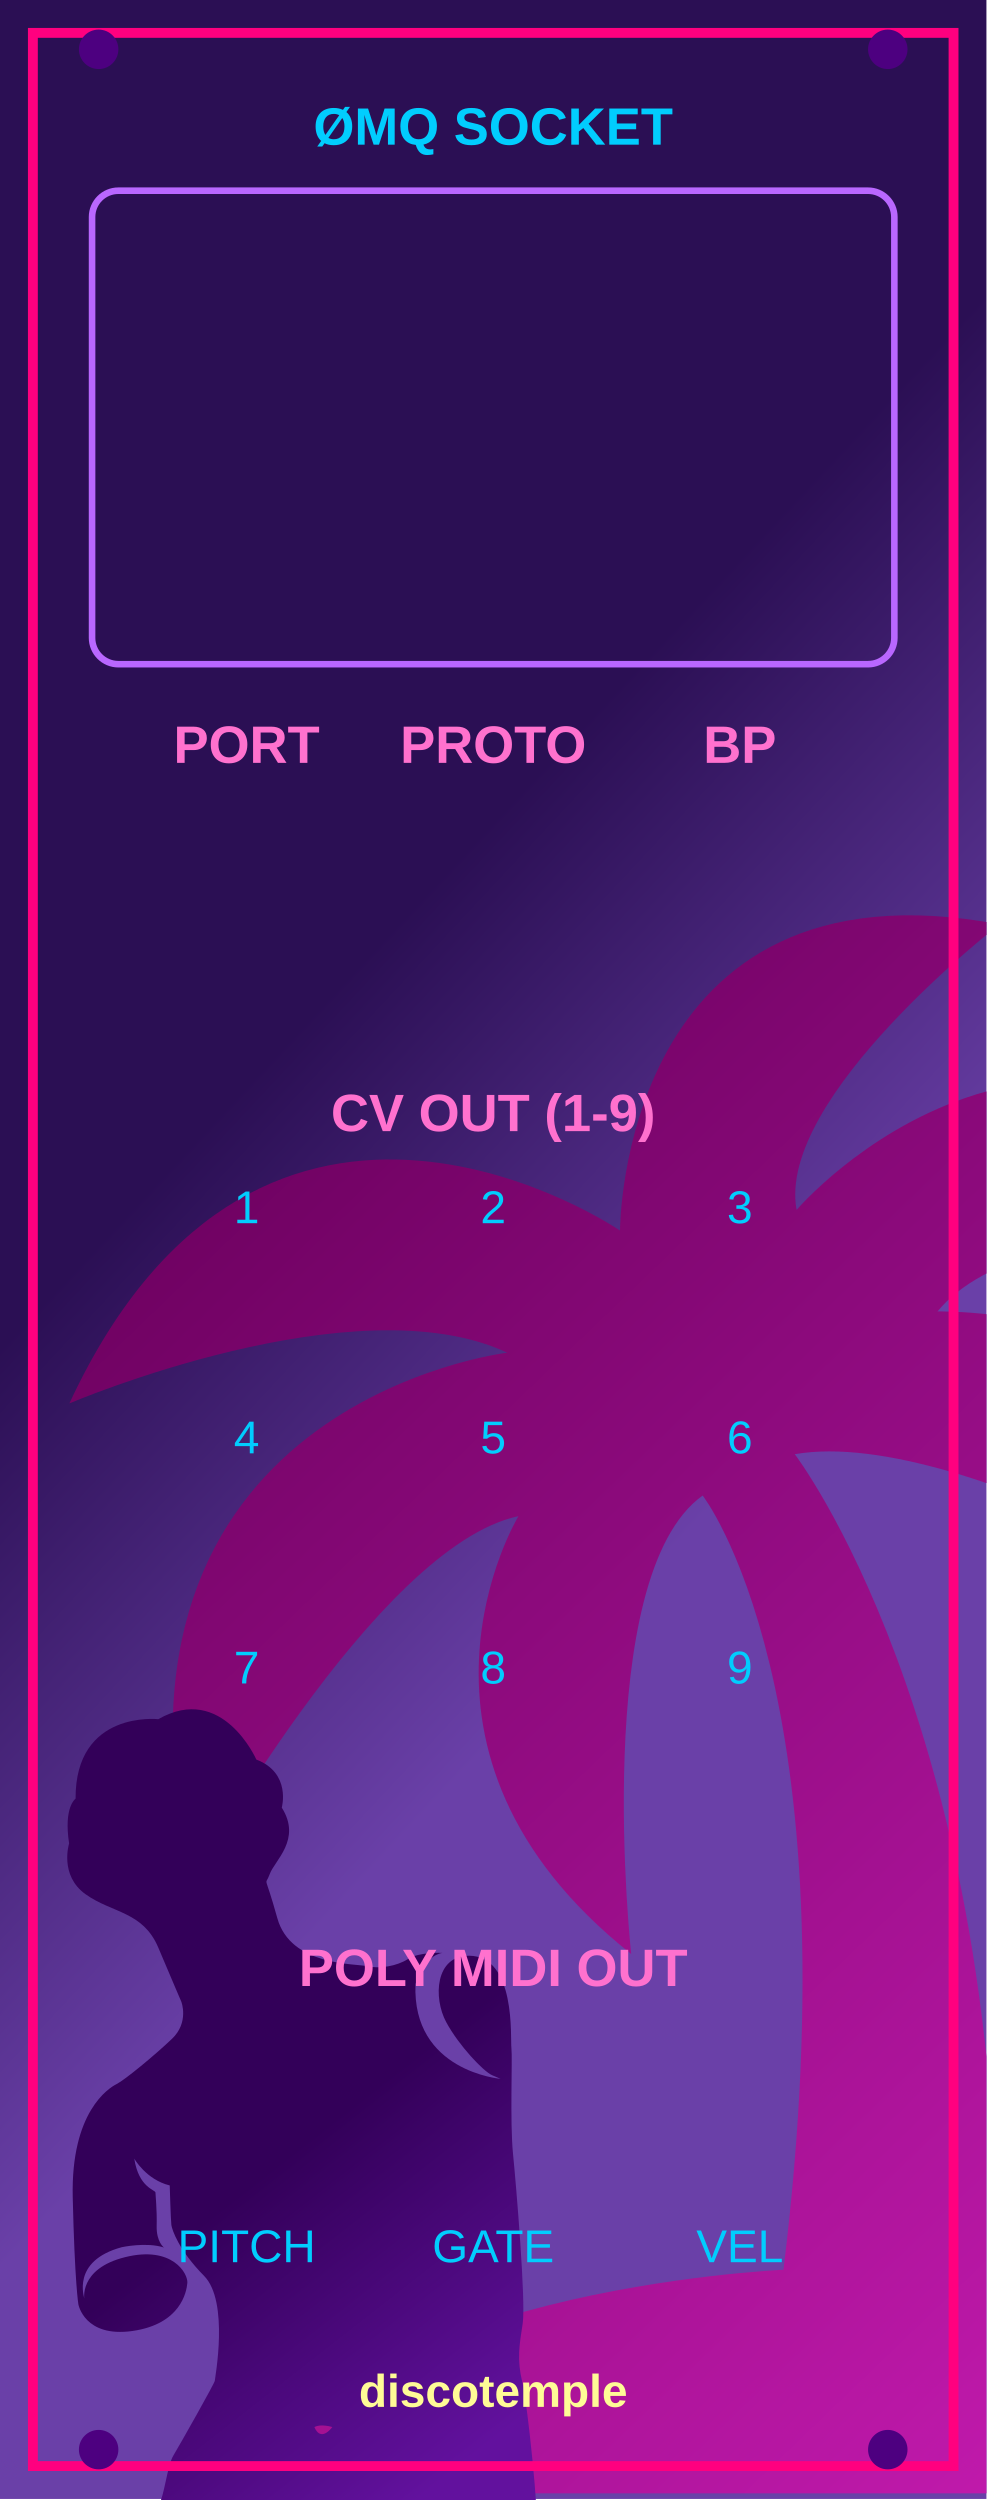
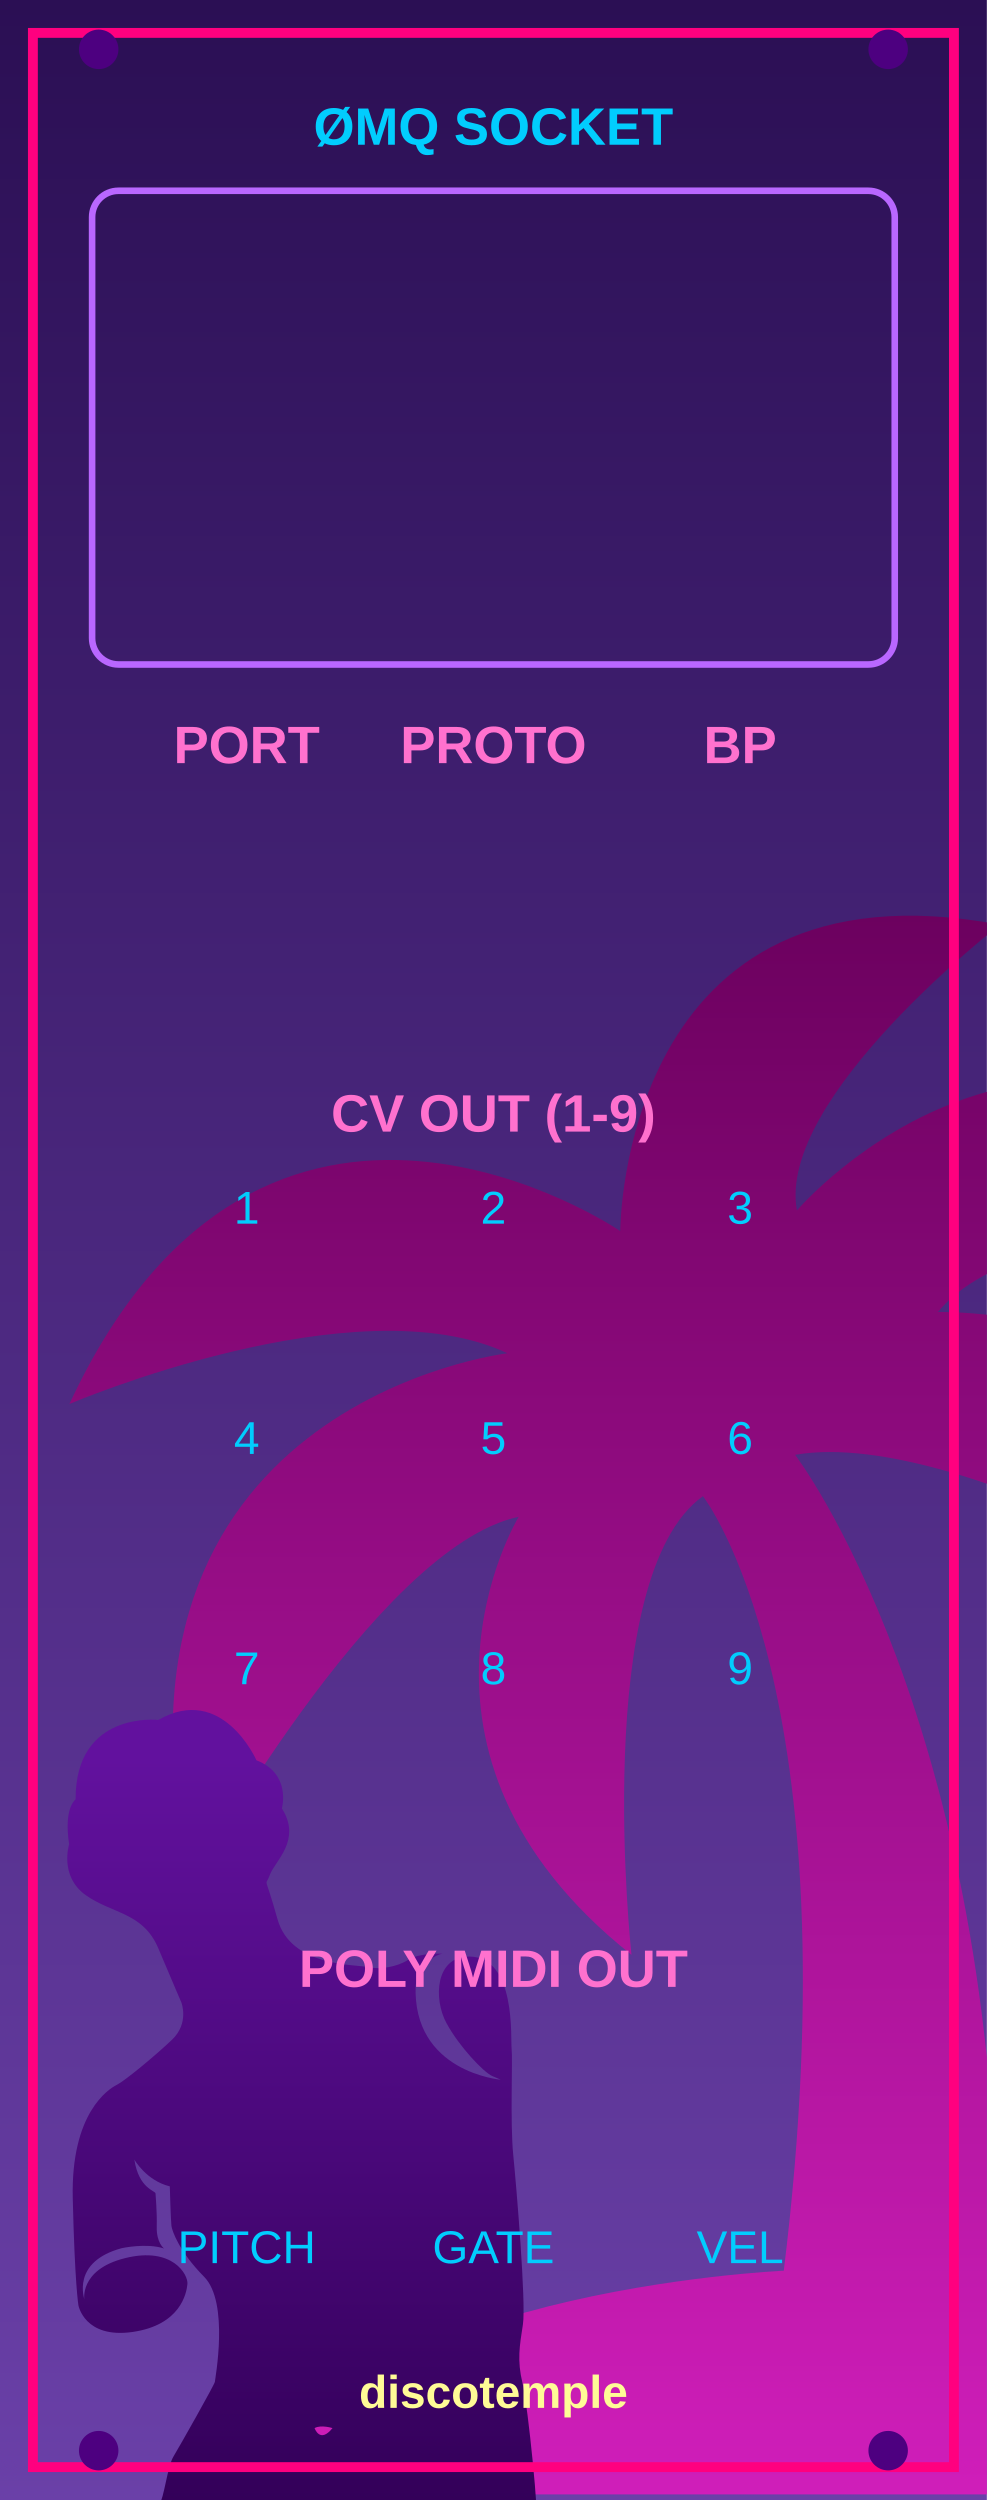
- <svg xmlns="http://www.w3.org/2000/svg" width="100%" height="100%" viewBox="0 0 625 1584" version="1.1" xml:space="preserve" style="fill-rule:evenodd;clip-rule:evenodd;">
-   <rect x="0" y="0" width="625" height="1583.333" style="fill:url(#_Linear1);" />
-   <clipPath id="_clip2">
-     <rect x="-148.91" y="559.39" width="773.91" height="1023.943" />
-   </clipPath>
-   <g clip-path="url(#_clip2)">
-     <path d="M638.121,1444.041l-5.953,0c0,-354.82 -128.6,-522.663 -128.6,-522.663c109.529,-19.069 335.746,122.647 335.746,122.647c-5.953,-219.052 -245.294,-213.099 -245.294,-213.099c58.322,-71.438 273.845,-51.207 273.845,-51.207c-197.669,-207.146 -363.143,-13.116 -363.143,-13.116c-13.116,-71.438 128.6,-180.964 128.6,-180.964c-240.496,-45.3 -240.496,194.037 -240.496,194.037c0,0 -226.22,-154.782 -348.867,109.529c-0,0 180.964,-77.391 277.429,-32.138c0,0 -271.476,32.138 -200.038,335.746c0,0 116.691,-213.099 207.146,-232.173c0,0 -90.507,148.829 71.438,277.429c0,0 -26.184,-239.341 45.254,-290.49c0,0 96.46,122.647 51.207,490.528c0,0 -290.49,13.116 -322.685,141.661l744.145,0c-1.163,0 -59.485,-122.647 -279.751,-135.708l0.017,-0.019Z" style="fill:url(#_Linear3);fill-rule:nonzero;" />
-   </g>
-   <path d="M162.421,1114.871c22.251,8.444 16.114,30.437 16.114,30.437c12.791,20.202 -4.605,33.501 -7.669,42.195c-3.073,8.685 -3.589,-2.565 4.855,27.863c8.436,30.428 49.348,28.646 57.026,30.428c7.669,1.79 18.661,0 25.823,-4.596c7.162,-4.614 21.726,-3.839 21.726,-3.839c-11.758,1.79 -17.035,19.789 -17.035,19.789c-2.315,55.296 53.867,59.995 53.867,59.995l-5.363,-2.315c-5.38,-2.307 -21.011,-18.687 -29.068,-33.639c-8.289,-15.373 -6.998,-42.186 14.487,-42.048c30.015,0.181 26.081,52.412 26.847,58.549c0.766,6.137 -1.016,46.542 1.016,66.993c2.049,20.452 8.186,93.849 6.137,107.406c-2.04,13.548 -3.83,22.509 -0.241,37.331c3.564,14.84 10.742,88.22 8.702,87.695c-2.049,-0.516 -8.186,0 -37.082,2.815c-28.905,2.806 -36.583,11.749 -48.332,14.315c-11.775,2.556 -25.573,4.106 -31.461,6.637c-5.87,2.565 -23.258,9.968 -32.718,12.283c-9.468,2.315 -24.549,8.702 -29.154,11.001c-4.605,2.298 -11.508,6.12 -16.363,8.169c-4.855,2.04 -19.953,4.596 -25.057,4.846c-5.113,0.258 -11.001,3.064 -15.347,3.839c-4.347,0.757 -24.807,14.323 -24.807,14.323c-1.532,-41.059 18.42,-85.173 21.485,-89.003c3.064,-3.83 5.173,-24.17 9.012,-30.48c3.83,-6.335 26.271,-46.034 26.271,-47.385c0,-1.343 9.305,-50.2 -6.809,-66.494c-16.105,-16.303 -20.323,-29.344 -20.71,-32.227c-0.387,-2.858 -1.033,-25.057 -1.033,-25.057c-14.952,-3.641 -22.466,-16.983 -22.466,-16.983c2.875,18.61 13.428,19.686 13.428,21.485c0,1.799 1.024,10.871 0.766,21.097c-0.25,10.235 4.605,13.738 4.605,13.738c-0.327,-0.129 2.35,0.775 0,0c-11.121,-3.641 -26.753,-0.198 -26.753,-0.198c-32.287,8.763 -23.619,32.107 -23.619,32.873c0,0.766 -4.089,-19.178 25.823,-26.589c29.92,-7.411 39.897,10.476 39.38,16.363c-0.516,5.879 -4.338,26.081 -34.784,30.437c-30.428,4.338 -34.258,-16.88 -34.258,-16.88c0,0 -2.307,-13.557 -3.581,-67.768c-1.274,-54.211 22.759,-69.292 27.872,-71.857c5.113,-2.565 24.033,-18.145 35.033,-28.638c10.992,-10.476 5.888,-23.525 5.888,-23.525c0,0 -4.855,-11.242 -14.581,-34.258c-9.727,-23.017 -29.154,-21.743 -46.025,-33.759c-16.88,-12.016 -10.484,-32.21 -10.484,-32.21c-3.581,-23.275 4.097,-28.388 4.097,-28.388c-0.258,-56.251 52.421,-50.363 52.421,-50.363c40.628,-23.267 62.121,25.599 62.121,25.599Zm36.815,422.92c0,0 3.288,10.088 11.345,0c0.009,0 -7.248,-2.307 -11.345,0Z" style="fill:url(#_Linear4);fill-rule:nonzero;" />
-   <rect x="20.833" y="20.833" width="583.333" height="1541.667" style="fill:none;stroke:#ff007f;stroke-width:6.25px;" />
-   <path d="M566.667,137.5l0,266.667c0,9.199 -7.468,16.667 -16.667,16.667l-475,0c-9.199,0 -16.667,-7.468 -16.667,-16.667l0,-266.667c0,-9.199 7.468,-16.667 16.667,-16.667l475,0c9.199,0 16.667,7.468 16.667,16.667Z" style="fill:none;stroke:#b967ff;stroke-width:4.17px;" />
-   <text x="198.608px" y="91.667px" style="font-family:'Arial-BoldMT', 'Arial', sans-serif;font-weight:700;font-size:33.333px;fill:#01cdfe;">ØMQ SOCKET</text>
-   <text x="109.953px" y="483.333px" style="font-family:'Arial-BoldMT', 'Arial', sans-serif;font-weight:700;font-size:33.333px;fill:#ff71ce;">PORT</text>
-   <text x="253.54px" y="483.333px" style="font-family:'Arial-BoldMT', 'Arial', sans-serif;font-weight:700;font-size:33.333px;fill:#ff71ce;">PROT<tspan x="345.532px " y="483.333px ">O</tspan>
-   </text>
-   <text x="445.597px" y="483.333px" style="font-family:'Arial-BoldMT', 'Arial', sans-serif;font-weight:700;font-size:33.333px;fill:#ff71ce;">BP</text>
-   <text x="209.717px" y="716.667px" style="font-family:'Arial-BoldMT', 'Arial', sans-serif;font-weight:700;font-size:33.333px;fill:#ff71ce;">CV OUT (1-9)</text>
-   <text x="148.139px" y="775px" style="font-family:'ArialMT', 'Arial', sans-serif;font-size:29.167px;fill:#01cdfe;">1</text>
-   <text x="304.389px" y="775px" style="font-family:'ArialMT', 'Arial', sans-serif;font-size:29.167px;fill:#01cdfe;">2</text>
-   <text x="460.639px" y="775px" style="font-family:'ArialMT', 'Arial', sans-serif;font-size:29.167px;fill:#01cdfe;">3</text>
-   <text x="148.139px" y="920.833px" style="font-family:'ArialMT', 'Arial', sans-serif;font-size:29.167px;fill:#01cdfe;">4</text>
-   <text x="304.389px" y="920.833px" style="font-family:'ArialMT', 'Arial', sans-serif;font-size:29.167px;fill:#01cdfe;">5</text>
-   <text x="460.639px" y="920.833px" style="font-family:'ArialMT', 'Arial', sans-serif;font-size:29.167px;fill:#01cdfe;">6</text>
-   <text x="148.139px" y="1066.667px" style="font-family:'ArialMT', 'Arial', sans-serif;font-size:29.167px;fill:#01cdfe;">7</text>
-   <text x="304.389px" y="1066.667px" style="font-family:'ArialMT', 'Arial', sans-serif;font-size:29.167px;fill:#01cdfe;">8</text>
-   <text x="460.639px" y="1066.667px" style="font-family:'ArialMT', 'Arial', sans-serif;font-size:29.167px;fill:#01cdfe;">9</text>
-   <text x="189.331px" y="1258.333px" style="font-family:'Arial-BoldMT', 'Arial', sans-serif;font-weight:700;font-size:33.333px;fill:#ff71ce;">POL<tspan x="254.793px 276.424px 285.685px " y="1258.333px 1258.333px 1258.333px ">Y M</tspan>IDI OUT</text>
-   <text x="112.5px" y="1433.333px" style="font-family:'ArialMT', 'Arial', sans-serif;font-size:29.167px;fill:#01cdfe;">PITCH</text>
-   <text x="273.877px" y="1433.333px" style="font-family:'ArialMT', 'Arial', sans-serif;font-size:29.167px;fill:#01cdfe;">GA<tspan x="313.853px 331.669px " y="1433.333px 1433.333px ">TE</tspan>
-   </text>
-   <text x="441.186px" y="1433.333px" style="font-family:'ArialMT', 'Arial', sans-serif;font-size:29.167px;fill:#01cdfe;">VEL</text>
-   <text x="227.407px" y="1525px" style="font-family:'Arial-BoldMT', 'Arial', sans-serif;font-weight:700;font-size:29.167px;fill:#fffb96;">discotemple</text>
-   <circle cx="62.5" cy="31.25" r="12.5" style="fill:#4d0080;" />
-   <circle cx="562.5" cy="31.25" r="12.5" style="fill:#4d0080;" />
-   <circle cx="62.5" cy="1552.083" r="12.5" style="fill:#4d0080;" />
-   <circle cx="562.5" cy="1552.083" r="12.5" style="fill:#4d0080;" />
+ <svg xmlns="http://www.w3.org/2000/svg" width="100%" height="100%" viewBox="0 0 150 380" version="1.1" xml:space="preserve" style="fill-rule:evenodd;clip-rule:evenodd;">
  <defs>
-     <linearGradient id="_Linear1" x1="0" y1="0" x2="1" y2="0" gradientUnits="userSpaceOnUse" gradientTransform="matrix(290.2652,272.5557,-272.5557,290.2652,0,853.5296)">
+     <linearGradient id="_Linear1" x1="0" y1="0" x2="0" y2="1584" gradientUnits="userSpaceOnUse">
      <stop offset="0" style="stop-color:#2b0f54;stop-opacity:1" />
      <stop offset="1" style="stop-color:#6a40a8;stop-opacity:1" />
    </linearGradient>
-     <linearGradient id="_Linear3" x1="0" y1="0" x2="1" y2="0" gradientUnits="userSpaceOnUse" gradientTransform="matrix(839.738,879.2617,-879.2617,839.738,55.44758,724.448)">
+     <linearGradient id="_Linear3" x1="0" y1="559" x2="0" y2="1584" gradientUnits="userSpaceOnUse">
      <stop offset="0" style="stop-color:#6a005d;stop-opacity:1" />
      <stop offset="1" style="stop-color:#d01eba;stop-opacity:1" />
    </linearGradient>
-     <linearGradient id="_Linear4" x1="0" y1="0" x2="1" y2="0" gradientUnits="userSpaceOnUse" gradientTransform="matrix(-136.5315,-175.2357,175.2357,-136.5315,301.7025,1554.402)">
+     <linearGradient id="_Linear4" x1="0" y1="1114" x2="0" y2="1584" gradientUnits="userSpaceOnUse">
      <stop offset="0" style="stop-color:#62119e;stop-opacity:1" />
      <stop offset="1" style="stop-color:#330059;stop-opacity:1" />
    </linearGradient>
  </defs>
+   <g transform="scale(0.24)">
+     <rect x="0" y="0" width="625" height="1583.333" style="fill:url(#_Linear1);" />
+     <clipPath id="_clip2">
+       <rect x="-148.91" y="559.39" width="773.91" height="1023.943" />
+     </clipPath>
+     <g clip-path="url(#_clip2)">
+       <path d="M638.121,1444.041l-5.953,0c0,-354.82 -128.6,-522.663 -128.6,-522.663c109.529,-19.069 335.746,122.647 335.746,122.647c-5.953,-219.052 -245.294,-213.099 -245.294,-213.099c58.322,-71.438 273.845,-51.207 273.845,-51.207c-197.669,-207.146 -363.143,-13.116 -363.143,-13.116c-13.116,-71.438 128.6,-180.964 128.6,-180.964c-240.496,-45.3 -240.496,194.037 -240.496,194.037c0,0 -226.22,-154.782 -348.867,109.529c-0,0 180.964,-77.391 277.429,-32.138c0,0 -271.476,32.138 -200.038,335.746c0,0 116.691,-213.099 207.146,-232.173c0,0 -90.507,148.829 71.438,277.429c0,0 -26.184,-239.341 45.254,-290.49c0,0 96.46,122.647 51.207,490.528c0,0 -290.49,13.116 -322.685,141.661l744.145,0c-1.163,0 -59.485,-122.647 -279.751,-135.708l0.017,-0.019Z" style="fill:url(#_Linear3);fill-rule:nonzero;" />
+     </g>
+     <path d="M162.421,1114.871c22.251,8.444 16.114,30.437 16.114,30.437c12.791,20.202 -4.605,33.501 -7.669,42.195c-3.073,8.685 -3.589,-2.565 4.855,27.863c8.436,30.428 49.348,28.646 57.026,30.428c7.669,1.79 18.661,0 25.823,-4.596c7.162,-4.614 21.726,-3.839 21.726,-3.839c-11.758,1.79 -17.035,19.789 -17.035,19.789c-2.315,55.296 53.867,59.995 53.867,59.995l-5.363,-2.315c-5.38,-2.307 -21.011,-18.687 -29.068,-33.639c-8.289,-15.373 -6.998,-42.186 14.487,-42.048c30.015,0.181 26.081,52.412 26.847,58.549c0.766,6.137 -1.016,46.542 1.016,66.993c2.049,20.452 8.186,93.849 6.137,107.406c-2.04,13.548 -3.83,22.509 -0.241,37.331c3.564,14.84 10.742,88.22 8.702,87.695c-2.049,-0.516 -8.186,0 -37.082,2.815c-28.905,2.806 -36.583,11.749 -48.332,14.315c-11.775,2.556 -25.573,4.106 -31.461,6.637c-5.87,2.565 -23.258,9.968 -32.718,12.283c-9.468,2.315 -24.549,8.702 -29.154,11.001c-4.605,2.298 -11.508,6.12 -16.363,8.169c-4.855,2.04 -19.953,4.596 -25.057,4.846c-5.113,0.258 -11.001,3.064 -15.347,3.839c-4.347,0.757 -24.807,14.323 -24.807,14.323c-1.532,-41.059 18.42,-85.173 21.485,-89.003c3.064,-3.83 5.173,-24.17 9.012,-30.48c3.83,-6.335 26.271,-46.034 26.271,-47.385c0,-1.343 9.305,-50.2 -6.809,-66.494c-16.105,-16.303 -20.323,-29.344 -20.71,-32.227c-0.387,-2.858 -1.033,-25.057 -1.033,-25.057c-14.952,-3.641 -22.466,-16.983 -22.466,-16.983c2.875,18.61 13.428,19.686 13.428,21.485c0,1.799 1.024,10.871 0.766,21.097c-0.25,10.235 4.605,13.738 4.605,13.738c-0.327,-0.129 2.35,0.775 0,0c-11.121,-3.641 -26.753,-0.198 -26.753,-0.198c-32.287,8.763 -23.619,32.107 -23.619,32.873c0,0.766 -4.089,-19.178 25.823,-26.589c29.92,-7.411 39.897,10.476 39.38,16.363c-0.516,5.879 -4.338,26.081 -34.784,30.437c-30.428,4.338 -34.258,-16.88 -34.258,-16.88c0,0 -2.307,-13.557 -3.581,-67.768c-1.274,-54.211 22.759,-69.292 27.872,-71.857c5.113,-2.565 24.033,-18.145 35.033,-28.638c10.992,-10.476 5.888,-23.525 5.888,-23.525c0,0 -4.855,-11.242 -14.581,-34.258c-9.727,-23.017 -29.154,-21.743 -46.025,-33.759c-16.88,-12.016 -10.484,-32.21 -10.484,-32.21c-3.581,-23.275 4.097,-28.388 4.097,-28.388c-0.258,-56.251 52.421,-50.363 52.421,-50.363c40.628,-23.267 62.121,25.599 62.121,25.599Zm36.815,422.92c0,0 3.288,10.088 11.345,0c0.009,0 -7.248,-2.307 -11.345,0Z" style="fill:url(#_Linear4);fill-rule:nonzero;" />
+     <rect x="20.833" y="20.833" width="583.333" height="1541.667" style="fill:none;stroke:#ff007f;stroke-width:6.25px;" />
+     <path d="M566.667,137.5l0,266.667c0,9.199 -7.468,16.667 -16.667,16.667l-475,0c-9.199,0 -16.667,-7.468 -16.667,-16.667l0,-266.667c0,-9.199 7.468,-16.667 16.667,-16.667l475,0c9.199,0 16.667,7.468 16.667,16.667Z" style="fill:none;stroke:#b967ff;stroke-width:4.17px;" />
+     <text x="198.608px" y="91.667px" style="font-family:'Arial-BoldMT', 'Arial', sans-serif;font-weight:700;font-size:33.333px;fill:#01cdfe;">ØMQ SOCKET</text>
+     <text x="109.953px" y="483.333px" style="font-family:'Arial-BoldMT', 'Arial', sans-serif;font-weight:700;font-size:33.333px;fill:#ff71ce;">PORT</text>
+     <text x="253.54px" y="483.333px" style="font-family:'Arial-BoldMT', 'Arial', sans-serif;font-weight:700;font-size:33.333px;fill:#ff71ce;">PROT<tspan x="345.532px " y="483.333px ">O</tspan>
+     </text>
+     <text x="445.597px" y="483.333px" style="font-family:'Arial-BoldMT', 'Arial', sans-serif;font-weight:700;font-size:33.333px;fill:#ff71ce;">BP</text>
+     <text x="209.717px" y="716.667px" style="font-family:'Arial-BoldMT', 'Arial', sans-serif;font-weight:700;font-size:33.333px;fill:#ff71ce;">CV OUT (1-9)</text>
+     <text x="148.139px" y="775px" style="font-family:'ArialMT', 'Arial', sans-serif;font-size:29.167px;fill:#01cdfe;">1</text>
+     <text x="304.389px" y="775px" style="font-family:'ArialMT', 'Arial', sans-serif;font-size:29.167px;fill:#01cdfe;">2</text>
+     <text x="460.639px" y="775px" style="font-family:'ArialMT', 'Arial', sans-serif;font-size:29.167px;fill:#01cdfe;">3</text>
+     <text x="148.139px" y="920.833px" style="font-family:'ArialMT', 'Arial', sans-serif;font-size:29.167px;fill:#01cdfe;">4</text>
+     <text x="304.389px" y="920.833px" style="font-family:'ArialMT', 'Arial', sans-serif;font-size:29.167px;fill:#01cdfe;">5</text>
+     <text x="460.639px" y="920.833px" style="font-family:'ArialMT', 'Arial', sans-serif;font-size:29.167px;fill:#01cdfe;">6</text>
+     <text x="148.139px" y="1066.667px" style="font-family:'ArialMT', 'Arial', sans-serif;font-size:29.167px;fill:#01cdfe;">7</text>
+     <text x="304.389px" y="1066.667px" style="font-family:'ArialMT', 'Arial', sans-serif;font-size:29.167px;fill:#01cdfe;">8</text>
+     <text x="460.639px" y="1066.667px" style="font-family:'ArialMT', 'Arial', sans-serif;font-size:29.167px;fill:#01cdfe;">9</text>
+     <text x="189.331px" y="1258.333px" style="font-family:'Arial-BoldMT', 'Arial', sans-serif;font-weight:700;font-size:33.333px;fill:#ff71ce;">POL<tspan x="254.793px 276.424px 285.685px " y="1258.333px 1258.333px 1258.333px ">Y M</tspan>IDI OUT</text>
+     <text x="112.5px" y="1433.333px" style="font-family:'ArialMT', 'Arial', sans-serif;font-size:29.167px;fill:#01cdfe;">PITCH</text>
+     <text x="273.877px" y="1433.333px" style="font-family:'ArialMT', 'Arial', sans-serif;font-size:29.167px;fill:#01cdfe;">GA<tspan x="313.853px 331.669px " y="1433.333px 1433.333px ">TE</tspan>
+     </text>
+     <text x="441.186px" y="1433.333px" style="font-family:'ArialMT', 'Arial', sans-serif;font-size:29.167px;fill:#01cdfe;">VEL</text>
+     <text x="227.407px" y="1525px" style="font-family:'Arial-BoldMT', 'Arial', sans-serif;font-weight:700;font-size:29.167px;fill:#fffb96;">discotemple</text>
+     <circle cx="62.5" cy="31.25" r="12.5" style="fill:#4d0080;" />
+     <circle cx="562.5" cy="31.25" r="12.5" style="fill:#4d0080;" />
+     <circle cx="62.5" cy="1552.083" r="12.5" style="fill:#4d0080;" />
+     <circle cx="562.5" cy="1552.083" r="12.5" style="fill:#4d0080;" />
+   </g>
</svg>
